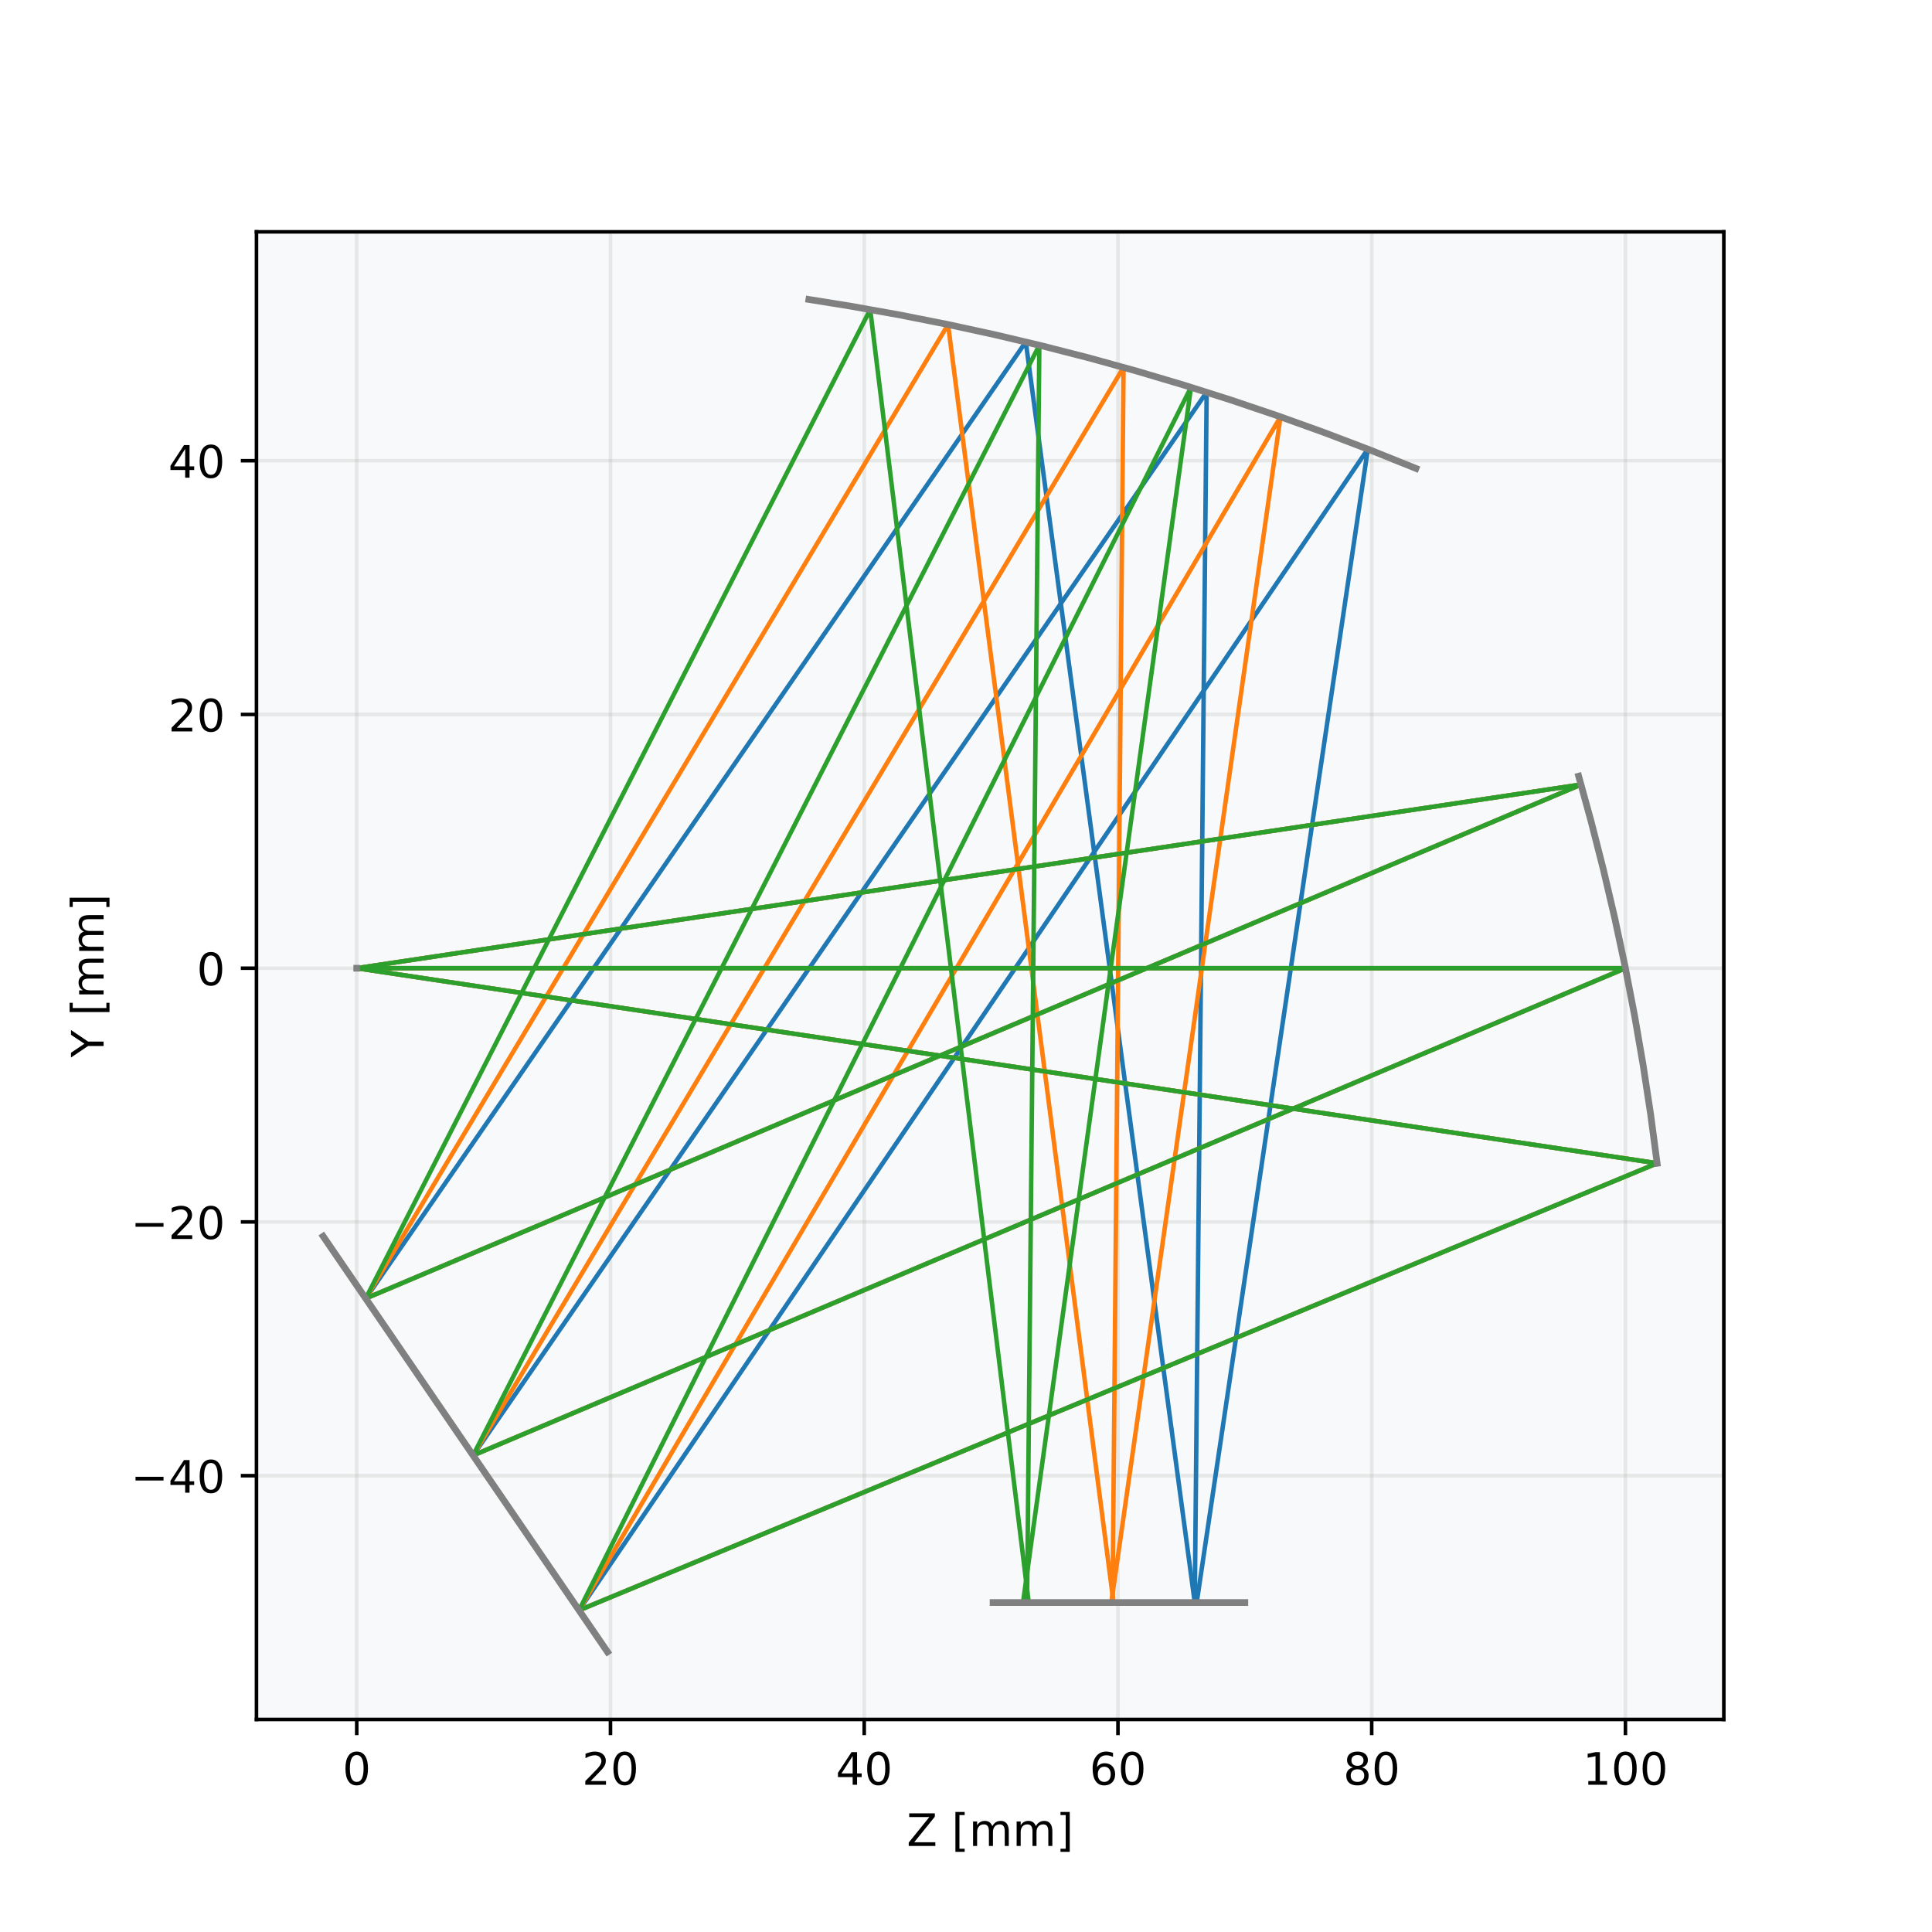
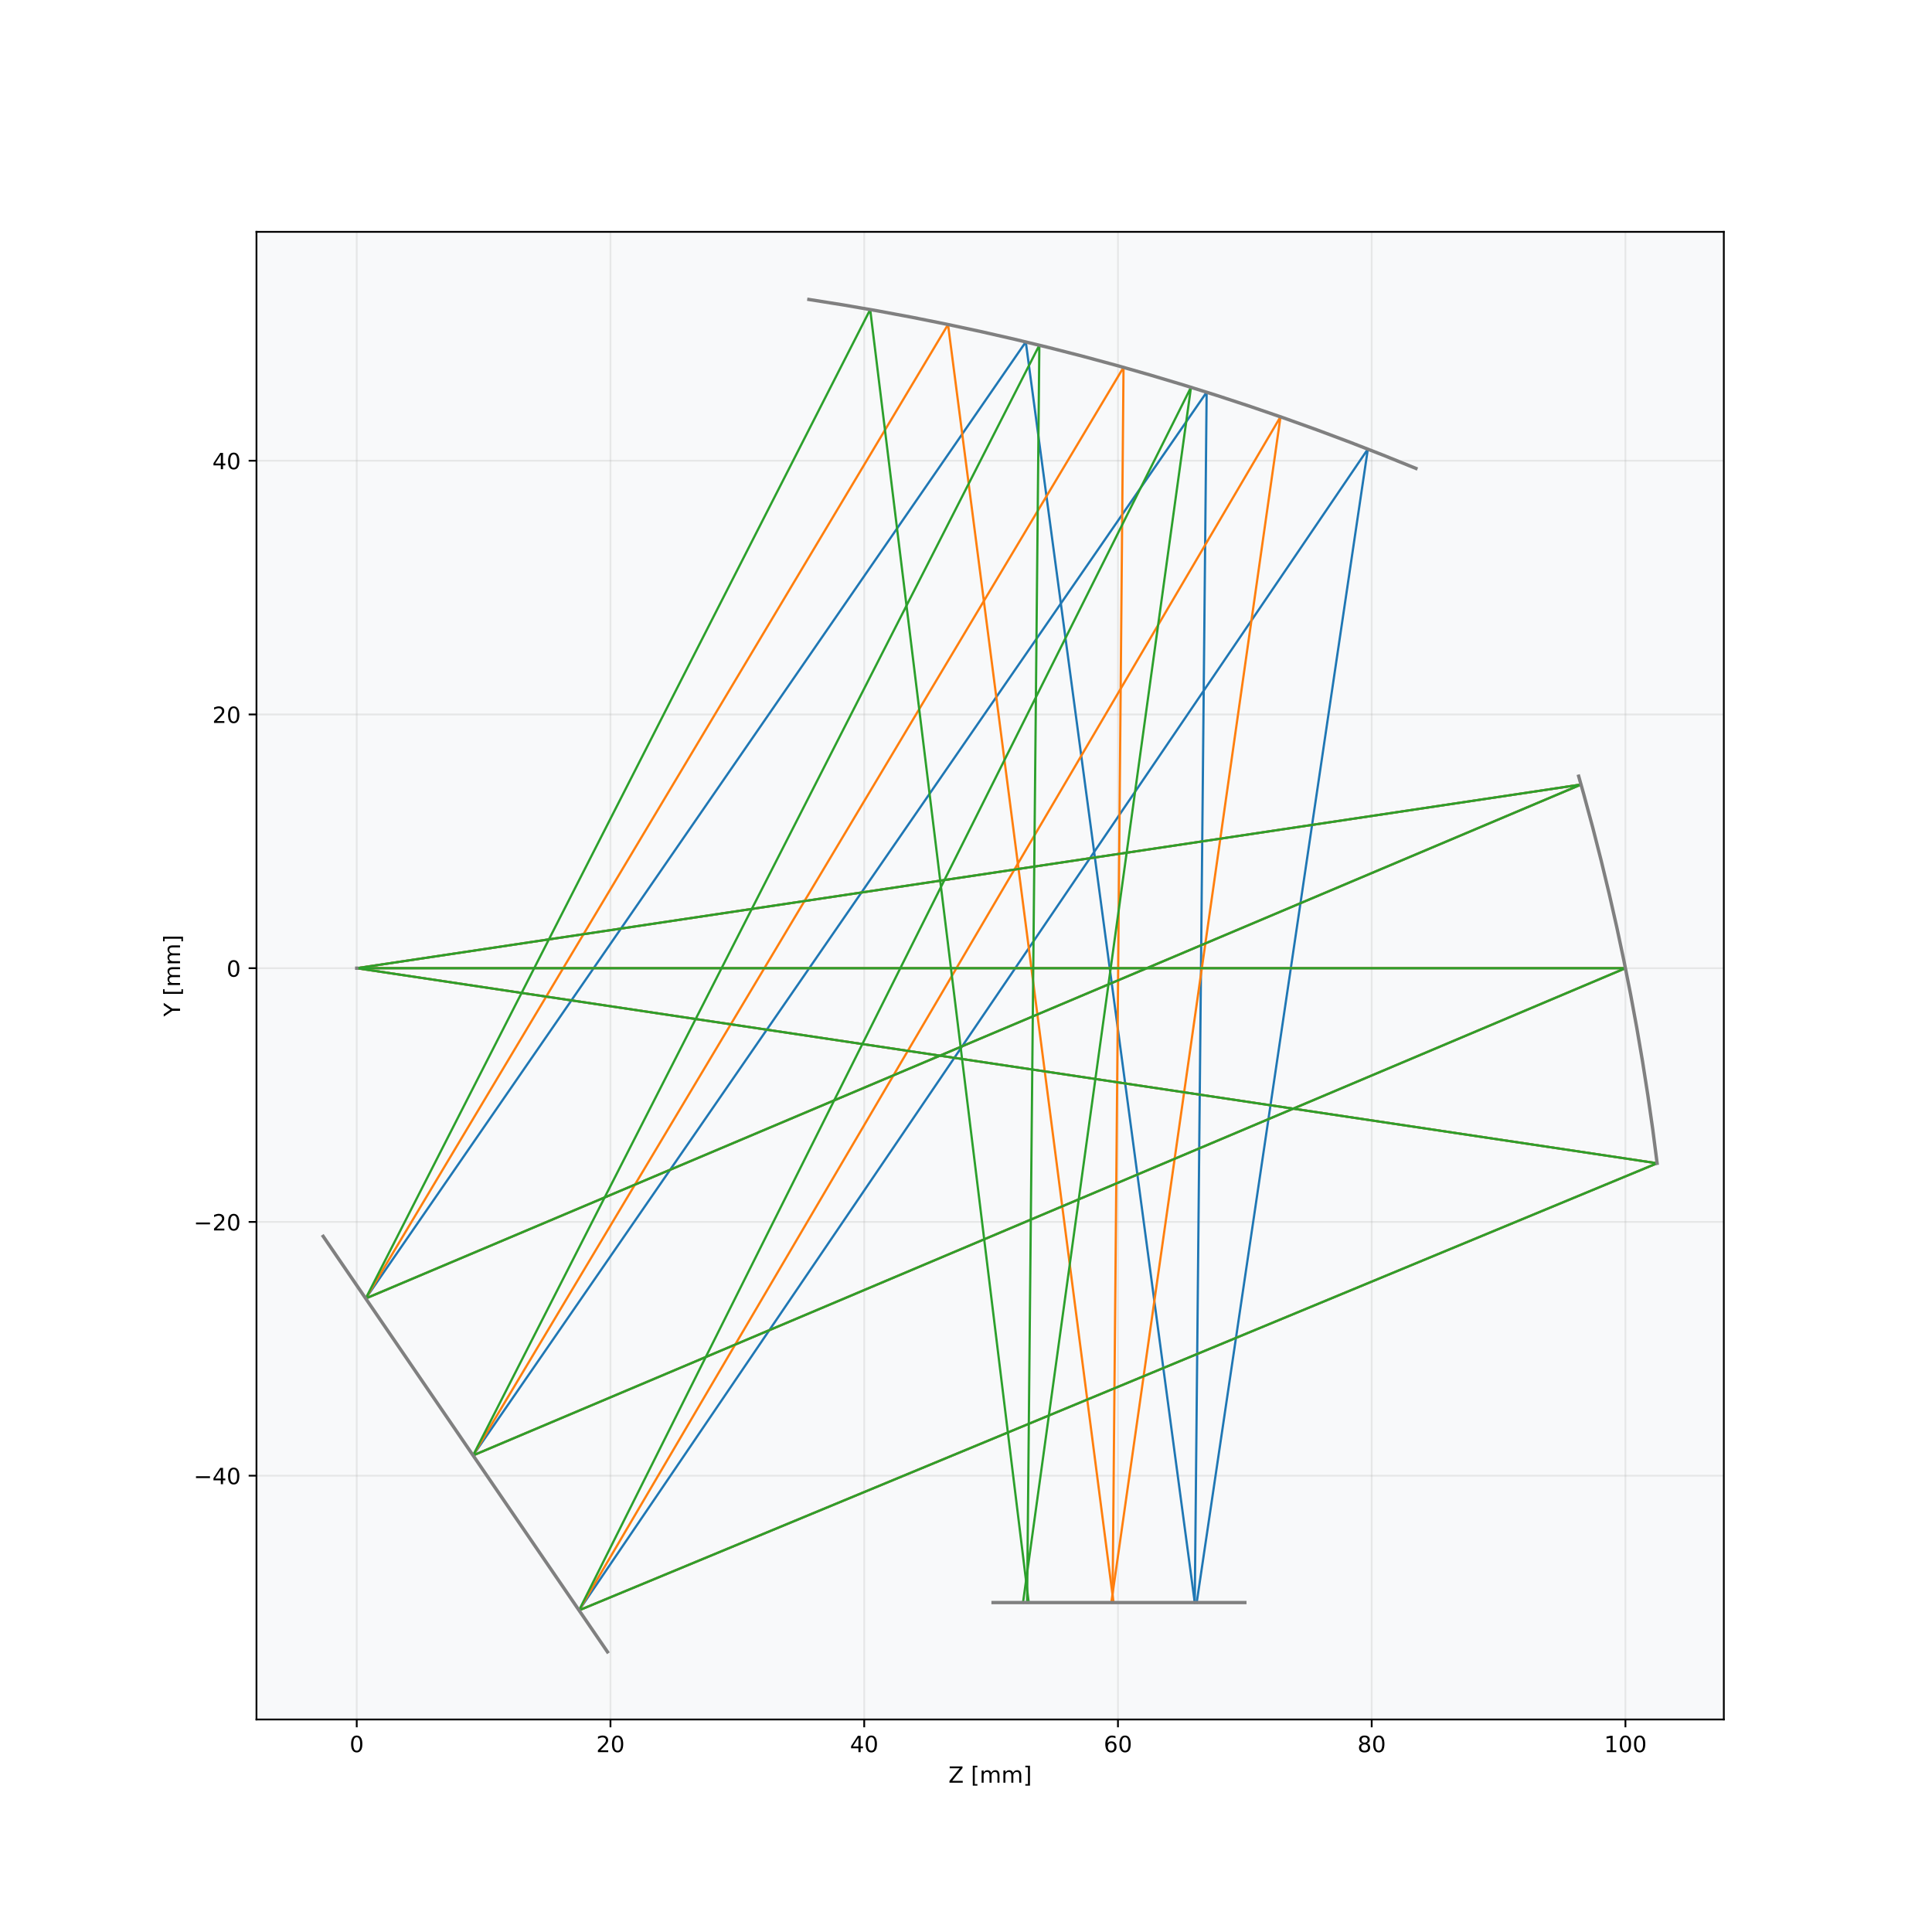
- <svg xmlns="http://www.w3.org/2000/svg" xmlns:xlink="http://www.w3.org/1999/xlink" width="432pt" height="432pt" viewBox="0 0 432 432" version="1.1">
+ <svg xmlns="http://www.w3.org/2000/svg" xmlns:xlink="http://www.w3.org/1999/xlink" width="864pt" height="864pt" viewBox="0 0 864 864" version="1.1">
  <defs>
    <style type="text/css">*{stroke-linejoin: round; stroke-linecap: butt}</style>
  </defs>
  <g id="figure_1">
    <g id="patch_1">
-       <path d="M 0 432  L 432 432  L 432 0  L 0 0  z " style="fill: #ffffff" />
+       <path d="M 0 864  L 864 864  L 864 0  L 0 0  z " style="fill: #ffffff" />
    </g>
    <g id="axes_1">
      <g id="patch_2">
-         <path d="M 57.348 384.48  L 385.452 384.48  L 385.452 51.84  L 57.348 51.84  z " style="fill: #f8f9fa" />
+         <path d="M 114.697 768.96  L 770.903 768.96  L 770.903 103.68  L 114.697 103.68  z " style="fill: #f8f9fa" />
      </g>
      <g id="matplotlib.axis_1">
        <g id="xtick_1">
          <g id="line2d_1">
-             <path d="M 79.767 384.48  L 79.767 51.84  " clip-path="url(#p513b096407)" style="fill: none; stroke: #b0b0b0; stroke-opacity: 0.25; stroke-width: 0.8; stroke-linecap: square" />
+             <path d="M 159.534 768.96  L 159.534 103.68  " clip-path="url(#p8ee1208351)" style="fill: none; stroke: #b0b0b0; stroke-opacity: 0.25; stroke-width: 0.8; stroke-linecap: square" />
          </g>
          <g id="line2d_2">
            <defs>
-               <path id="m952ea84b71" d="M 0 0  L 0 3.5  " style="stroke: #000000; stroke-width: 0.8" />
+               <path id="m64c66819c7" d="M 0 0  L 0 3.5  " style="stroke: #000000; stroke-width: 0.8" />
            </defs>
            <g>
-               <use xlink:href="#m952ea84b71" x="79.767" y="384.48" style="stroke: #000000; stroke-width: 0.8" />
+               <use xlink:href="#m64c66819c7" x="159.534" y="768.96" style="stroke: #000000; stroke-width: 0.8" />
            </g>
          </g>
          <g id="text_1">
-             <g transform="translate(76.58552 399.0784) scale(0.1 -0.1)">
+             <g transform="translate(156.3523 783.5584) scale(0.1 -0.1)">
              <defs>
                <path id="DejaVuSans-30" d="M 2034 4250  Q 1547 4250 1301 3770  Q 1056 3291 1056 2328  Q 1056 1369 1301 889  Q 1547 409 2034 409  Q 2525 409 2770 889  Q 3016 1369 3016 2328  Q 3016 3291 2770 3770  Q 2525 4250 2034 4250  z M 2034 4750  Q 2819 4750 3233 4129  Q 3647 3509 3647 2328  Q 3647 1150 3233 529  Q 2819 -91 2034 -91  Q 1250 -91 836 529  Q 422 1150 422 2328  Q 422 3509 836 4129  Q 1250 4750 2034 4750  z " transform="scale(0.015625)" />
              </defs>
              <use xlink:href="#DejaVuSans-30" />
            </g>
          </g>
        </g>
        <g id="xtick_2">
          <g id="line2d_3">
-             <path d="M 136.504 384.48  L 136.504 51.84  " clip-path="url(#p513b096407)" style="fill: none; stroke: #b0b0b0; stroke-opacity: 0.25; stroke-width: 0.8; stroke-linecap: square" />
+             <path d="M 273.008 768.96  L 273.008 103.68  " clip-path="url(#p8ee1208351)" style="fill: none; stroke: #b0b0b0; stroke-opacity: 0.25; stroke-width: 0.8; stroke-linecap: square" />
          </g>
          <g id="line2d_4">
            <g>
-               <use xlink:href="#m952ea84b71" x="136.504" y="384.48" style="stroke: #000000; stroke-width: 0.8" />
+               <use xlink:href="#m64c66819c7" x="273.008" y="768.96" style="stroke: #000000; stroke-width: 0.8" />
            </g>
          </g>
          <g id="text_2">
-             <g transform="translate(130.1413 399.0784) scale(0.1 -0.1)">
+             <g transform="translate(266.6452 783.5584) scale(0.1 -0.1)">
              <defs>
                <path id="DejaVuSans-32" d="M 1228 531  L 3431 531  L 3431 0  L 469 0  L 469 531  Q 828 903 1448 1529  Q 2069 2156 2228 2338  Q 2531 2678 2651 2914  Q 2772 3150 2772 3378  Q 2772 3750 2511 3984  Q 2250 4219 1831 4219  Q 1534 4219 1204 4116  Q 875 4013 500 3803  L 500 4441  Q 881 4594 1212 4672  Q 1544 4750 1819 4750  Q 2544 4750 2975 4387  Q 3406 4025 3406 3419  Q 3406 3131 3298 2873  Q 3191 2616 2906 2266  Q 2828 2175 2409 1742  Q 1991 1309 1228 531  z " transform="scale(0.015625)" />
              </defs>
              <use xlink:href="#DejaVuSans-32" />
              <use xlink:href="#DejaVuSans-30" transform="translate(63.62305 0)" />
            </g>
          </g>
        </g>
        <g id="xtick_3">
          <g id="line2d_5">
-             <path d="M 193.241 384.48  L 193.241 51.84  " clip-path="url(#p513b096407)" style="fill: none; stroke: #b0b0b0; stroke-opacity: 0.25; stroke-width: 0.8; stroke-linecap: square" />
+             <path d="M 386.482 768.96  L 386.482 103.68  " clip-path="url(#p8ee1208351)" style="fill: none; stroke: #b0b0b0; stroke-opacity: 0.25; stroke-width: 0.8; stroke-linecap: square" />
          </g>
          <g id="line2d_6">
            <g>
-               <use xlink:href="#m952ea84b71" x="193.241" y="384.48" style="stroke: #000000; stroke-width: 0.8" />
+               <use xlink:href="#m64c66819c7" x="386.482" y="768.96" style="stroke: #000000; stroke-width: 0.8" />
            </g>
          </g>
          <g id="text_3">
-             <g transform="translate(186.8784 399.0784) scale(0.1 -0.1)">
+             <g transform="translate(380.1193 783.5584) scale(0.1 -0.1)">
              <defs>
                <path id="DejaVuSans-34" d="M 2419 4116  L 825 1625  L 2419 1625  L 2419 4116  z M 2253 4666  L 3047 4666  L 3047 1625  L 3713 1625  L 3713 1100  L 3047 1100  L 3047 0  L 2419 0  L 2419 1100  L 313 1100  L 313 1709  L 2253 4666  z " transform="scale(0.015625)" />
              </defs>
              <use xlink:href="#DejaVuSans-34" />
              <use xlink:href="#DejaVuSans-30" transform="translate(63.62305 0)" />
            </g>
          </g>
        </g>
        <g id="xtick_4">
          <g id="line2d_7">
-             <path d="M 249.978 384.48  L 249.978 51.84  " clip-path="url(#p513b096407)" style="fill: none; stroke: #b0b0b0; stroke-opacity: 0.25; stroke-width: 0.8; stroke-linecap: square" />
+             <path d="M 499.956 768.96  L 499.956 103.68  " clip-path="url(#p8ee1208351)" style="fill: none; stroke: #b0b0b0; stroke-opacity: 0.25; stroke-width: 0.8; stroke-linecap: square" />
          </g>
          <g id="line2d_8">
            <g>
-               <use xlink:href="#m952ea84b71" x="249.978" y="384.48" style="stroke: #000000; stroke-width: 0.8" />
+               <use xlink:href="#m64c66819c7" x="499.956" y="768.96" style="stroke: #000000; stroke-width: 0.8" />
            </g>
          </g>
          <g id="text_4">
-             <g transform="translate(243.6155 399.0784) scale(0.1 -0.1)">
+             <g transform="translate(493.5935 783.5584) scale(0.1 -0.1)">
              <defs>
                <path id="DejaVuSans-36" d="M 2113 2584  Q 1688 2584 1439 2293  Q 1191 2003 1191 1497  Q 1191 994 1439 701  Q 1688 409 2113 409  Q 2538 409 2786 701  Q 3034 994 3034 1497  Q 3034 2003 2786 2293  Q 2538 2584 2113 2584  z M 3366 4563  L 3366 3988  Q 3128 4100 2886 4159  Q 2644 4219 2406 4219  Q 1781 4219 1451 3797  Q 1122 3375 1075 2522  Q 1259 2794 1537 2939  Q 1816 3084 2150 3084  Q 2853 3084 3261 2657  Q 3669 2231 3669 1497  Q 3669 778 3244 343  Q 2819 -91 2113 -91  Q 1303 -91 875 529  Q 447 1150 447 2328  Q 447 3434 972 4092  Q 1497 4750 2381 4750  Q 2619 4750 2861 4703  Q 3103 4656 3366 4563  z " transform="scale(0.015625)" />
              </defs>
              <use xlink:href="#DejaVuSans-36" />
              <use xlink:href="#DejaVuSans-30" transform="translate(63.62305 0)" />
            </g>
          </g>
        </g>
        <g id="xtick_5">
          <g id="line2d_9">
-             <path d="M 306.715 384.48  L 306.715 51.84  " clip-path="url(#p513b096407)" style="fill: none; stroke: #b0b0b0; stroke-opacity: 0.25; stroke-width: 0.8; stroke-linecap: square" />
+             <path d="M 613.43 768.96  L 613.43 103.68  " clip-path="url(#p8ee1208351)" style="fill: none; stroke: #b0b0b0; stroke-opacity: 0.25; stroke-width: 0.8; stroke-linecap: square" />
          </g>
          <g id="line2d_10">
            <g>
-               <use xlink:href="#m952ea84b71" x="306.715" y="384.48" style="stroke: #000000; stroke-width: 0.8" />
+               <use xlink:href="#m64c66819c7" x="613.43" y="768.96" style="stroke: #000000; stroke-width: 0.8" />
            </g>
          </g>
          <g id="text_5">
-             <g transform="translate(300.3525 399.0784) scale(0.1 -0.1)">
+             <g transform="translate(607.0676 783.5584) scale(0.1 -0.1)">
              <defs>
                <path id="DejaVuSans-38" d="M 2034 2216  Q 1584 2216 1326 1975  Q 1069 1734 1069 1313  Q 1069 891 1326 650  Q 1584 409 2034 409  Q 2484 409 2743 651  Q 3003 894 3003 1313  Q 3003 1734 2745 1975  Q 2488 2216 2034 2216  z M 1403 2484  Q 997 2584 770 2862  Q 544 3141 544 3541  Q 544 4100 942 4425  Q 1341 4750 2034 4750  Q 2731 4750 3128 4425  Q 3525 4100 3525 3541  Q 3525 3141 3298 2862  Q 3072 2584 2669 2484  Q 3125 2378 3379 2068  Q 3634 1759 3634 1313  Q 3634 634 3220 271  Q 2806 -91 2034 -91  Q 1263 -91 848 271  Q 434 634 434 1313  Q 434 1759 690 2068  Q 947 2378 1403 2484  z M 1172 3481  Q 1172 3119 1398 2916  Q 1625 2713 2034 2713  Q 2441 2713 2670 2916  Q 2900 3119 2900 3481  Q 2900 3844 2670 4047  Q 2441 4250 2034 4250  Q 1625 4250 1398 4047  Q 1172 3844 1172 3481  z " transform="scale(0.015625)" />
              </defs>
              <use xlink:href="#DejaVuSans-38" />
              <use xlink:href="#DejaVuSans-30" transform="translate(63.62305 0)" />
            </g>
          </g>
        </g>
        <g id="xtick_6">
          <g id="line2d_11">
-             <path d="M 363.452 384.48  L 363.452 51.84  " clip-path="url(#p513b096407)" style="fill: none; stroke: #b0b0b0; stroke-opacity: 0.25; stroke-width: 0.8; stroke-linecap: square" />
+             <path d="M 726.904 768.96  L 726.904 103.68  " clip-path="url(#p8ee1208351)" style="fill: none; stroke: #b0b0b0; stroke-opacity: 0.25; stroke-width: 0.8; stroke-linecap: square" />
          </g>
          <g id="line2d_12">
            <g>
-               <use xlink:href="#m952ea84b71" x="363.452" y="384.48" style="stroke: #000000; stroke-width: 0.8" />
+               <use xlink:href="#m64c66819c7" x="726.904" y="768.96" style="stroke: #000000; stroke-width: 0.8" />
            </g>
          </g>
          <g id="text_6">
-             <g transform="translate(353.9084 399.0784) scale(0.1 -0.1)">
+             <g transform="translate(717.3605 783.5584) scale(0.1 -0.1)">
              <defs>
                <path id="DejaVuSans-31" d="M 794 531  L 1825 531  L 1825 4091  L 703 3866  L 703 4441  L 1819 4666  L 2450 4666  L 2450 531  L 3481 531  L 3481 0  L 794 0  L 794 531  z " transform="scale(0.015625)" />
              </defs>
              <use xlink:href="#DejaVuSans-31" />
              <use xlink:href="#DejaVuSans-30" transform="translate(63.62305 0)" />
              <use xlink:href="#DejaVuSans-30" transform="translate(127.2461 0)" />
            </g>
          </g>
        </g>
        <g id="text_7">
-           <g transform="translate(202.7438 412.7566) scale(0.1 -0.1)">
+           <g transform="translate(424.1438 797.2366) scale(0.1 -0.1)">
            <defs>
              <path id="DejaVuSans-5a" d="M 359 4666  L 4025 4666  L 4025 4184  L 1075 531  L 4097 531  L 4097 0  L 288 0  L 288 481  L 3238 4134  L 359 4134  L 359 4666  z " transform="scale(0.015625)" />
              <path id="DejaVuSans-20" transform="scale(0.015625)" />
              <path id="DejaVuSans-5b" d="M 550 4863  L 1875 4863  L 1875 4416  L 1125 4416  L 1125 -397  L 1875 -397  L 1875 -844  L 550 -844  L 550 4863  z " transform="scale(0.015625)" />
              <path id="DejaVuSans-6d" d="M 3328 2828  Q 3544 3216 3844 3400  Q 4144 3584 4550 3584  Q 5097 3584 5394 3201  Q 5691 2819 5691 2113  L 5691 0  L 5113 0  L 5113 2094  Q 5113 2597 4934 2840  Q 4756 3084 4391 3084  Q 3944 3084 3684 2787  Q 3425 2491 3425 1978  L 3425 0  L 2847 0  L 2847 2094  Q 2847 2600 2669 2842  Q 2491 3084 2119 3084  Q 1678 3084 1418 2786  Q 1159 2488 1159 1978  L 1159 0  L 581 0  L 581 3500  L 1159 3500  L 1159 2956  Q 1356 3278 1631 3431  Q 1906 3584 2284 3584  Q 2666 3584 2933 3390  Q 3200 3197 3328 2828  z " transform="scale(0.015625)" />
              <path id="DejaVuSans-5d" d="M 1947 4863  L 1947 -844  L 622 -844  L 622 -397  L 1369 -397  L 1369 4416  L 622 4416  L 622 4863  L 1947 4863  z " transform="scale(0.015625)" />
            </defs>
            <use xlink:href="#DejaVuSans-5a" />
            <use xlink:href="#DejaVuSans-20" transform="translate(68.50586 0)" />
            <use xlink:href="#DejaVuSans-5b" transform="translate(100.293 0)" />
            <use xlink:href="#DejaVuSans-6d" transform="translate(139.3066 0)" />
            <use xlink:href="#DejaVuSans-6d" transform="translate(236.7188 0)" />
            <use xlink:href="#DejaVuSans-5d" transform="translate(334.1309 0)" />
          </g>
        </g>
      </g>
      <g id="matplotlib.axis_2">
        <g id="ytick_1">
          <g id="line2d_13">
-             <path d="M 57.348 329.965  L 385.452 329.965  " clip-path="url(#p513b096407)" style="fill: none; stroke: #b0b0b0; stroke-opacity: 0.25; stroke-width: 0.8; stroke-linecap: square" />
+             <path d="M 114.697 659.931  L 770.903 659.931  " clip-path="url(#p8ee1208351)" style="fill: none; stroke: #b0b0b0; stroke-opacity: 0.25; stroke-width: 0.8; stroke-linecap: square" />
          </g>
          <g id="line2d_14">
            <defs>
-               <path id="mcf1022297a" d="M 0 0  L -3.5 0  " style="stroke: #000000; stroke-width: 0.8" />
+               <path id="m2b52932c31" d="M 0 0  L -3.5 0  " style="stroke: #000000; stroke-width: 0.8" />
            </defs>
            <g>
-               <use xlink:href="#mcf1022297a" x="57.348" y="329.965" style="stroke: #000000; stroke-width: 0.8" />
+               <use xlink:href="#m2b52932c31" x="114.697" y="659.931" style="stroke: #000000; stroke-width: 0.8" />
            </g>
          </g>
          <g id="text_8">
-             <g transform="translate(29.24377 333.7646) scale(0.1 -0.1)">
+             <g transform="translate(86.59224 663.7299) scale(0.1 -0.1)">
              <defs>
                <path id="DejaVuSans-2212" d="M 678 2272  L 4684 2272  L 4684 1741  L 678 1741  L 678 2272  z " transform="scale(0.015625)" />
              </defs>
              <use xlink:href="#DejaVuSans-2212" />
              <use xlink:href="#DejaVuSans-34" transform="translate(83.78906 0)" />
              <use xlink:href="#DejaVuSans-30" transform="translate(147.4121 0)" />
            </g>
          </g>
        </g>
        <g id="ytick_2">
          <g id="line2d_15">
-             <path d="M 57.348 273.228  L 385.452 273.228  " clip-path="url(#p513b096407)" style="fill: none; stroke: #b0b0b0; stroke-opacity: 0.25; stroke-width: 0.8; stroke-linecap: square" />
+             <path d="M 114.697 546.457  L 770.903 546.457  " clip-path="url(#p8ee1208351)" style="fill: none; stroke: #b0b0b0; stroke-opacity: 0.25; stroke-width: 0.8; stroke-linecap: square" />
          </g>
          <g id="line2d_16">
            <g>
-               <use xlink:href="#mcf1022297a" x="57.348" y="273.228" style="stroke: #000000; stroke-width: 0.8" />
+               <use xlink:href="#m2b52932c31" x="114.697" y="546.457" style="stroke: #000000; stroke-width: 0.8" />
            </g>
          </g>
          <g id="text_9">
-             <g transform="translate(29.24377 277.0275) scale(0.1 -0.1)">
+             <g transform="translate(86.59224 550.2558) scale(0.1 -0.1)">
              <use xlink:href="#DejaVuSans-2212" />
              <use xlink:href="#DejaVuSans-32" transform="translate(83.78906 0)" />
              <use xlink:href="#DejaVuSans-30" transform="translate(147.4121 0)" />
            </g>
          </g>
        </g>
        <g id="ytick_3">
          <g id="line2d_17">
-             <path d="M 57.348 216.491  L 385.452 216.491  " clip-path="url(#p513b096407)" style="fill: none; stroke: #b0b0b0; stroke-opacity: 0.25; stroke-width: 0.8; stroke-linecap: square" />
+             <path d="M 114.697 432.982  L 770.903 432.982  " clip-path="url(#p8ee1208351)" style="fill: none; stroke: #b0b0b0; stroke-opacity: 0.25; stroke-width: 0.8; stroke-linecap: square" />
          </g>
          <g id="line2d_18">
            <g>
-               <use xlink:href="#mcf1022297a" x="57.348" y="216.491" style="stroke: #000000; stroke-width: 0.8" />
+               <use xlink:href="#m2b52932c31" x="114.697" y="432.982" style="stroke: #000000; stroke-width: 0.8" />
            </g>
          </g>
          <g id="text_10">
-             <g transform="translate(43.98596 220.2904) scale(0.1 -0.1)">
+             <g transform="translate(101.3344 436.7816) scale(0.1 -0.1)">
              <use xlink:href="#DejaVuSans-30" />
            </g>
          </g>
        </g>
        <g id="ytick_4">
          <g id="line2d_19">
-             <path d="M 57.348 159.754  L 385.452 159.754  " clip-path="url(#p513b096407)" style="fill: none; stroke: #b0b0b0; stroke-opacity: 0.25; stroke-width: 0.8; stroke-linecap: square" />
+             <path d="M 114.697 319.508  L 770.903 319.508  " clip-path="url(#p8ee1208351)" style="fill: none; stroke: #b0b0b0; stroke-opacity: 0.25; stroke-width: 0.8; stroke-linecap: square" />
          </g>
          <g id="line2d_20">
            <g>
-               <use xlink:href="#mcf1022297a" x="57.348" y="159.754" style="stroke: #000000; stroke-width: 0.8" />
+               <use xlink:href="#m2b52932c31" x="114.697" y="319.508" style="stroke: #000000; stroke-width: 0.8" />
            </g>
          </g>
          <g id="text_11">
-             <g transform="translate(37.62346 163.5533) scale(0.1 -0.1)">
+             <g transform="translate(94.97192 323.3075) scale(0.1 -0.1)">
              <use xlink:href="#DejaVuSans-32" />
              <use xlink:href="#DejaVuSans-30" transform="translate(63.62305 0)" />
            </g>
          </g>
        </g>
        <g id="ytick_5">
          <g id="line2d_21">
-             <path d="M 57.348 103.017  L 385.452 103.017  " clip-path="url(#p513b096407)" style="fill: none; stroke: #b0b0b0; stroke-opacity: 0.25; stroke-width: 0.8; stroke-linecap: square" />
+             <path d="M 114.697 206.034  L 770.903 206.034  " clip-path="url(#p8ee1208351)" style="fill: none; stroke: #b0b0b0; stroke-opacity: 0.25; stroke-width: 0.8; stroke-linecap: square" />
          </g>
          <g id="line2d_22">
            <g>
-               <use xlink:href="#mcf1022297a" x="57.348" y="103.017" style="stroke: #000000; stroke-width: 0.8" />
+               <use xlink:href="#m2b52932c31" x="114.697" y="206.034" style="stroke: #000000; stroke-width: 0.8" />
            </g>
          </g>
          <g id="text_12">
-             <g transform="translate(37.62346 106.8163) scale(0.1 -0.1)">
+             <g transform="translate(94.97192 209.8333) scale(0.1 -0.1)">
              <use xlink:href="#DejaVuSans-34" />
              <use xlink:href="#DejaVuSans-30" transform="translate(63.62305 0)" />
            </g>
          </g>
        </g>
        <g id="text_13">
-           <g transform="translate(23.16409 236.4452) rotate(-90) scale(0.1 -0.1)">
+           <g transform="translate(80.51255 454.6052) rotate(-90) scale(0.1 -0.1)">
            <defs>
              <path id="DejaVuSans-59" d="M -13 4666  L 666 4666  L 1959 2747  L 3244 4666  L 3922 4666  L 2272 2222  L 2272 0  L 1638 0  L 1638 2222  L -13 4666  z " transform="scale(0.015625)" />
            </defs>
            <use xlink:href="#DejaVuSans-59" />
            <use xlink:href="#DejaVuSans-20" transform="translate(61.08398 0)" />
            <use xlink:href="#DejaVuSans-5b" transform="translate(92.87109 0)" />
            <use xlink:href="#DejaVuSans-6d" transform="translate(131.8848 0)" />
            <use xlink:href="#DejaVuSans-6d" transform="translate(229.2969 0)" />
            <use xlink:href="#DejaVuSans-5d" transform="translate(326.709 0)" />
          </g>
        </g>
      </g>
      <g id="line2d_23">
-         <path d="M 79.767 216.491  L 370.538 260.107  L 129.474 360.069  L 305.85 100.422  L 267.588 358.334  " clip-path="url(#p513b096407)" style="fill: none; stroke: #1f77b4; stroke-linecap: square" />
+         <path d="M 159.534 432.982  L 741.076 520.214  L 258.947 720.138  L 611.7 200.844  L 535.176 716.668  " clip-path="url(#p8ee1208351)" style="fill: none; stroke: #1f77b4; stroke-linecap: square" />
      </g>
      <g id="line2d_24">
-         <path d="M 79.767 216.491  L 363.452 216.491  L 105.779 325.434  L 269.808 87.695  L 267.152 358.334  " clip-path="url(#p513b096407)" style="fill: none; stroke: #1f77b4; stroke-linecap: square" />
+         <path d="M 159.534 432.982  L 726.904 432.982  L 211.557 650.868  L 539.616 175.391  L 534.304 716.668  " clip-path="url(#p8ee1208351)" style="fill: none; stroke: #1f77b4; stroke-linecap: square" />
      </g>
      <g id="line2d_25">
-         <path d="M 79.767 216.491  L 353.523 175.428  L 81.772 290.343  L 229.368 76.454  L 267.15 358.334  " clip-path="url(#p513b096407)" style="fill: none; stroke: #1f77b4; stroke-linecap: square" />
+         <path d="M 159.534 432.982  L 707.047 350.855  L 163.544 580.687  L 458.737 152.908  L 534.299 716.668  " clip-path="url(#p8ee1208351)" style="fill: none; stroke: #1f77b4; stroke-linecap: square" />
      </g>
      <g id="line2d_26">
-         <path d="M 79.767 216.491  L 370.538 260.107  L 129.474 360.069  L 286.322 93.199  L 248.497 358.334  " clip-path="url(#p513b096407)" style="fill: none; stroke: #ff7f0e; stroke-linecap: square" />
+         <path d="M 159.534 432.982  L 741.076 520.214  L 258.947 720.138  L 572.643 186.398  L 496.995 716.668  " clip-path="url(#p8ee1208351)" style="fill: none; stroke: #ff7f0e; stroke-linecap: square" />
      </g>
      <g id="line2d_27">
-         <path d="M 79.767 216.491  L 363.452 216.491  L 105.779 325.434  L 251.224 82.142  L 248.769 358.334  " clip-path="url(#p513b096407)" style="fill: none; stroke: #ff7f0e; stroke-linecap: square" />
+         <path d="M 159.534 432.982  L 726.904 432.982  L 211.557 650.868  L 502.447 164.284  L 497.538 716.668  " clip-path="url(#p8ee1208351)" style="fill: none; stroke: #ff7f0e; stroke-linecap: square" />
      </g>
      <g id="line2d_28">
-         <path d="M 79.767 216.491  L 353.523 175.428  L 81.772 290.343  L 211.987 72.563  L 248.99 358.334  " clip-path="url(#p513b096407)" style="fill: none; stroke: #ff7f0e; stroke-linecap: square" />
+         <path d="M 159.534 432.982  L 707.047 350.855  L 163.544 580.687  L 423.974 145.126  L 497.98 716.668  " clip-path="url(#p8ee1208351)" style="fill: none; stroke: #ff7f0e; stroke-linecap: square" />
      </g>
      <g id="line2d_29">
-         <path d="M 79.767 216.491  L 370.538 260.107  L 129.474 360.069  L 266.306 86.598  L 228.75 358.334  " clip-path="url(#p513b096407)" style="fill: none; stroke: #2ca02c; stroke-linecap: square" />
+         <path d="M 159.534 432.982  L 741.076 520.214  L 258.947 720.138  L 532.613 173.196  L 457.501 716.668  " clip-path="url(#p8ee1208351)" style="fill: none; stroke: #2ca02c; stroke-linecap: square" />
      </g>
      <g id="line2d_30">
-         <path d="M 79.767 216.491  L 363.452 216.491  L 105.779 325.434  L 232.397 77.189  L 229.658 358.334  " clip-path="url(#p513b096407)" style="fill: none; stroke: #2ca02c; stroke-linecap: square" />
+         <path d="M 159.534 432.982  L 726.904 432.982  L 211.557 650.868  L 464.794 154.377  L 459.317 716.668  " clip-path="url(#p8ee1208351)" style="fill: none; stroke: #2ca02c; stroke-linecap: square" />
      </g>
      <g id="line2d_31">
-         <path d="M 79.767 216.491  L 353.523 175.428  L 81.772 290.343  L 194.579 69.216  L 230.024 358.334  " clip-path="url(#p513b096407)" style="fill: none; stroke: #2ca02c; stroke-linecap: square" />
+         <path d="M 159.534 432.982  L 707.047 350.855  L 163.544 580.687  L 389.159 138.431  L 460.049 716.668  " clip-path="url(#p8ee1208351)" style="fill: none; stroke: #2ca02c; stroke-linecap: square" />
      </g>
      <g id="line2d_32">
-         <path d="M 79.767 216.491  L 79.767 216.491  " clip-path="url(#p513b096407)" style="fill: none; stroke: #808080; stroke-width: 1.5; stroke-linecap: square" />
+         <path d="M 159.534 432.982  L 159.534 432.982  " clip-path="url(#p8ee1208351)" style="fill: none; stroke: #808080; stroke-width: 1.5; stroke-linecap: square" />
      </g>
      <g id="line2d_33">
-         <path d="M 370.538 260.107  L 369.071 249.053  L 367.389 238.042  L 365.493 227.074  L 363.383 216.15  L 361.059 205.27  L 358.521 194.433  L 355.769 183.639  L 352.994 173.559  L 352.994 173.559  " clip-path="url(#p513b096407)" style="fill: none; stroke: #808080; stroke-width: 1.5; stroke-linecap: square" />
+         <path d="M 741.076 520.214  L 739.105 505.005  L 736.931 489.837  L 734.554 474.71  L 731.974 459.624  L 729.192 444.58  L 726.208 429.576  L 723.022 414.613  L 719.634 399.692  L 716.043 384.811  L 712.25 369.971  L 708.253 355.173  L 705.987 347.118  L 705.987 347.118  " clip-path="url(#p8ee1208351)" style="fill: none; stroke: #808080; stroke-width: 1.5; stroke-linecap: square" />
      </g>
      <g id="line2d_34">
-         <path d="M 135.83 369.36  L 72.262 276.443  L 72.262 276.443  " clip-path="url(#p513b096407)" style="fill: none; stroke: #808080; stroke-width: 1.5; stroke-linecap: square" />
+         <path d="M 271.66 738.72  L 144.524 552.886  L 144.524 552.886  " clip-path="url(#p8ee1208351)" style="fill: none; stroke: #808080; stroke-width: 1.5; stroke-linecap: square" />
      </g>
      <g id="line2d_35">
-         <path d="M 316.606 104.741  L 306.319 100.605  L 295.985 96.675  L 285.605 92.949  L 275.179 89.426  L 264.708 86.105  L 254.192 82.984  L 243.63 80.064  L 233.023 77.343  L 222.372 74.821  L 211.676 72.498  L 200.934 70.375  L 190.148 68.45  L 180.867 66.96  L 180.867 66.96  " clip-path="url(#p513b096407)" style="fill: none; stroke: #808080; stroke-width: 1.5; stroke-linecap: square" />
+         <path d="M 633.213 209.482  L 618.526 203.531  L 603.791 197.791  L 589.01 192.26  L 574.181 186.938  L 559.306 181.822  L 544.384 176.913  L 529.416 172.21  L 514.402 167.711  L 499.342 163.416  L 484.235 159.326  L 469.083 155.439  L 453.885 151.755  L 438.641 148.274  L 423.351 144.996  L 408.016 141.922  L 392.634 139.051  L 377.207 136.383  L 361.734 133.92  L 361.734 133.92  " clip-path="url(#p8ee1208351)" style="fill: none; stroke: #808080; stroke-width: 1.5; stroke-linecap: square" />
      </g>
      <g id="line2d_36">
-         <path d="M 278.347 358.334  L 222.056 358.334  L 222.056 358.334  " clip-path="url(#p513b096407)" style="fill: none; stroke: #808080; stroke-width: 1.5; stroke-linecap: square" />
+         <path d="M 556.693 716.668  L 444.112 716.668  L 444.112 716.668  " clip-path="url(#p8ee1208351)" style="fill: none; stroke: #808080; stroke-width: 1.5; stroke-linecap: square" />
      </g>
      <g id="patch_3">
-         <path d="M 57.348 384.48  L 57.348 51.84  " style="fill: none; stroke: #000000; stroke-width: 0.8; stroke-linejoin: miter; stroke-linecap: square" />
+         <path d="M 114.697 768.96  L 114.697 103.68  " style="fill: none; stroke: #000000; stroke-width: 0.8; stroke-linejoin: miter; stroke-linecap: square" />
      </g>
      <g id="patch_4">
-         <path d="M 385.452 384.48  L 385.452 51.84  " style="fill: none; stroke: #000000; stroke-width: 0.8; stroke-linejoin: miter; stroke-linecap: square" />
+         <path d="M 770.903 768.96  L 770.903 103.68  " style="fill: none; stroke: #000000; stroke-width: 0.8; stroke-linejoin: miter; stroke-linecap: square" />
      </g>
      <g id="patch_5">
-         <path d="M 57.348 384.48  L 385.452 384.48  " style="fill: none; stroke: #000000; stroke-width: 0.8; stroke-linejoin: miter; stroke-linecap: square" />
+         <path d="M 114.697 768.96  L 770.903 768.96  " style="fill: none; stroke: #000000; stroke-width: 0.8; stroke-linejoin: miter; stroke-linecap: square" />
      </g>
      <g id="patch_6">
-         <path d="M 57.348 51.84  L 385.452 51.84  " style="fill: none; stroke: #000000; stroke-width: 0.8; stroke-linejoin: miter; stroke-linecap: square" />
+         <path d="M 114.697 103.68  L 770.903 103.68  " style="fill: none; stroke: #000000; stroke-width: 0.8; stroke-linejoin: miter; stroke-linecap: square" />
      </g>
    </g>
  </g>
  <defs>
-     <clipPath id="p513b096407">
-       <rect x="57.348" y="51.84" width="328.103" height="332.64" />
+     <clipPath id="p8ee1208351">
+       <rect x="114.697" y="103.68" width="656.206" height="665.28" />
    </clipPath>
  </defs>
</svg>
